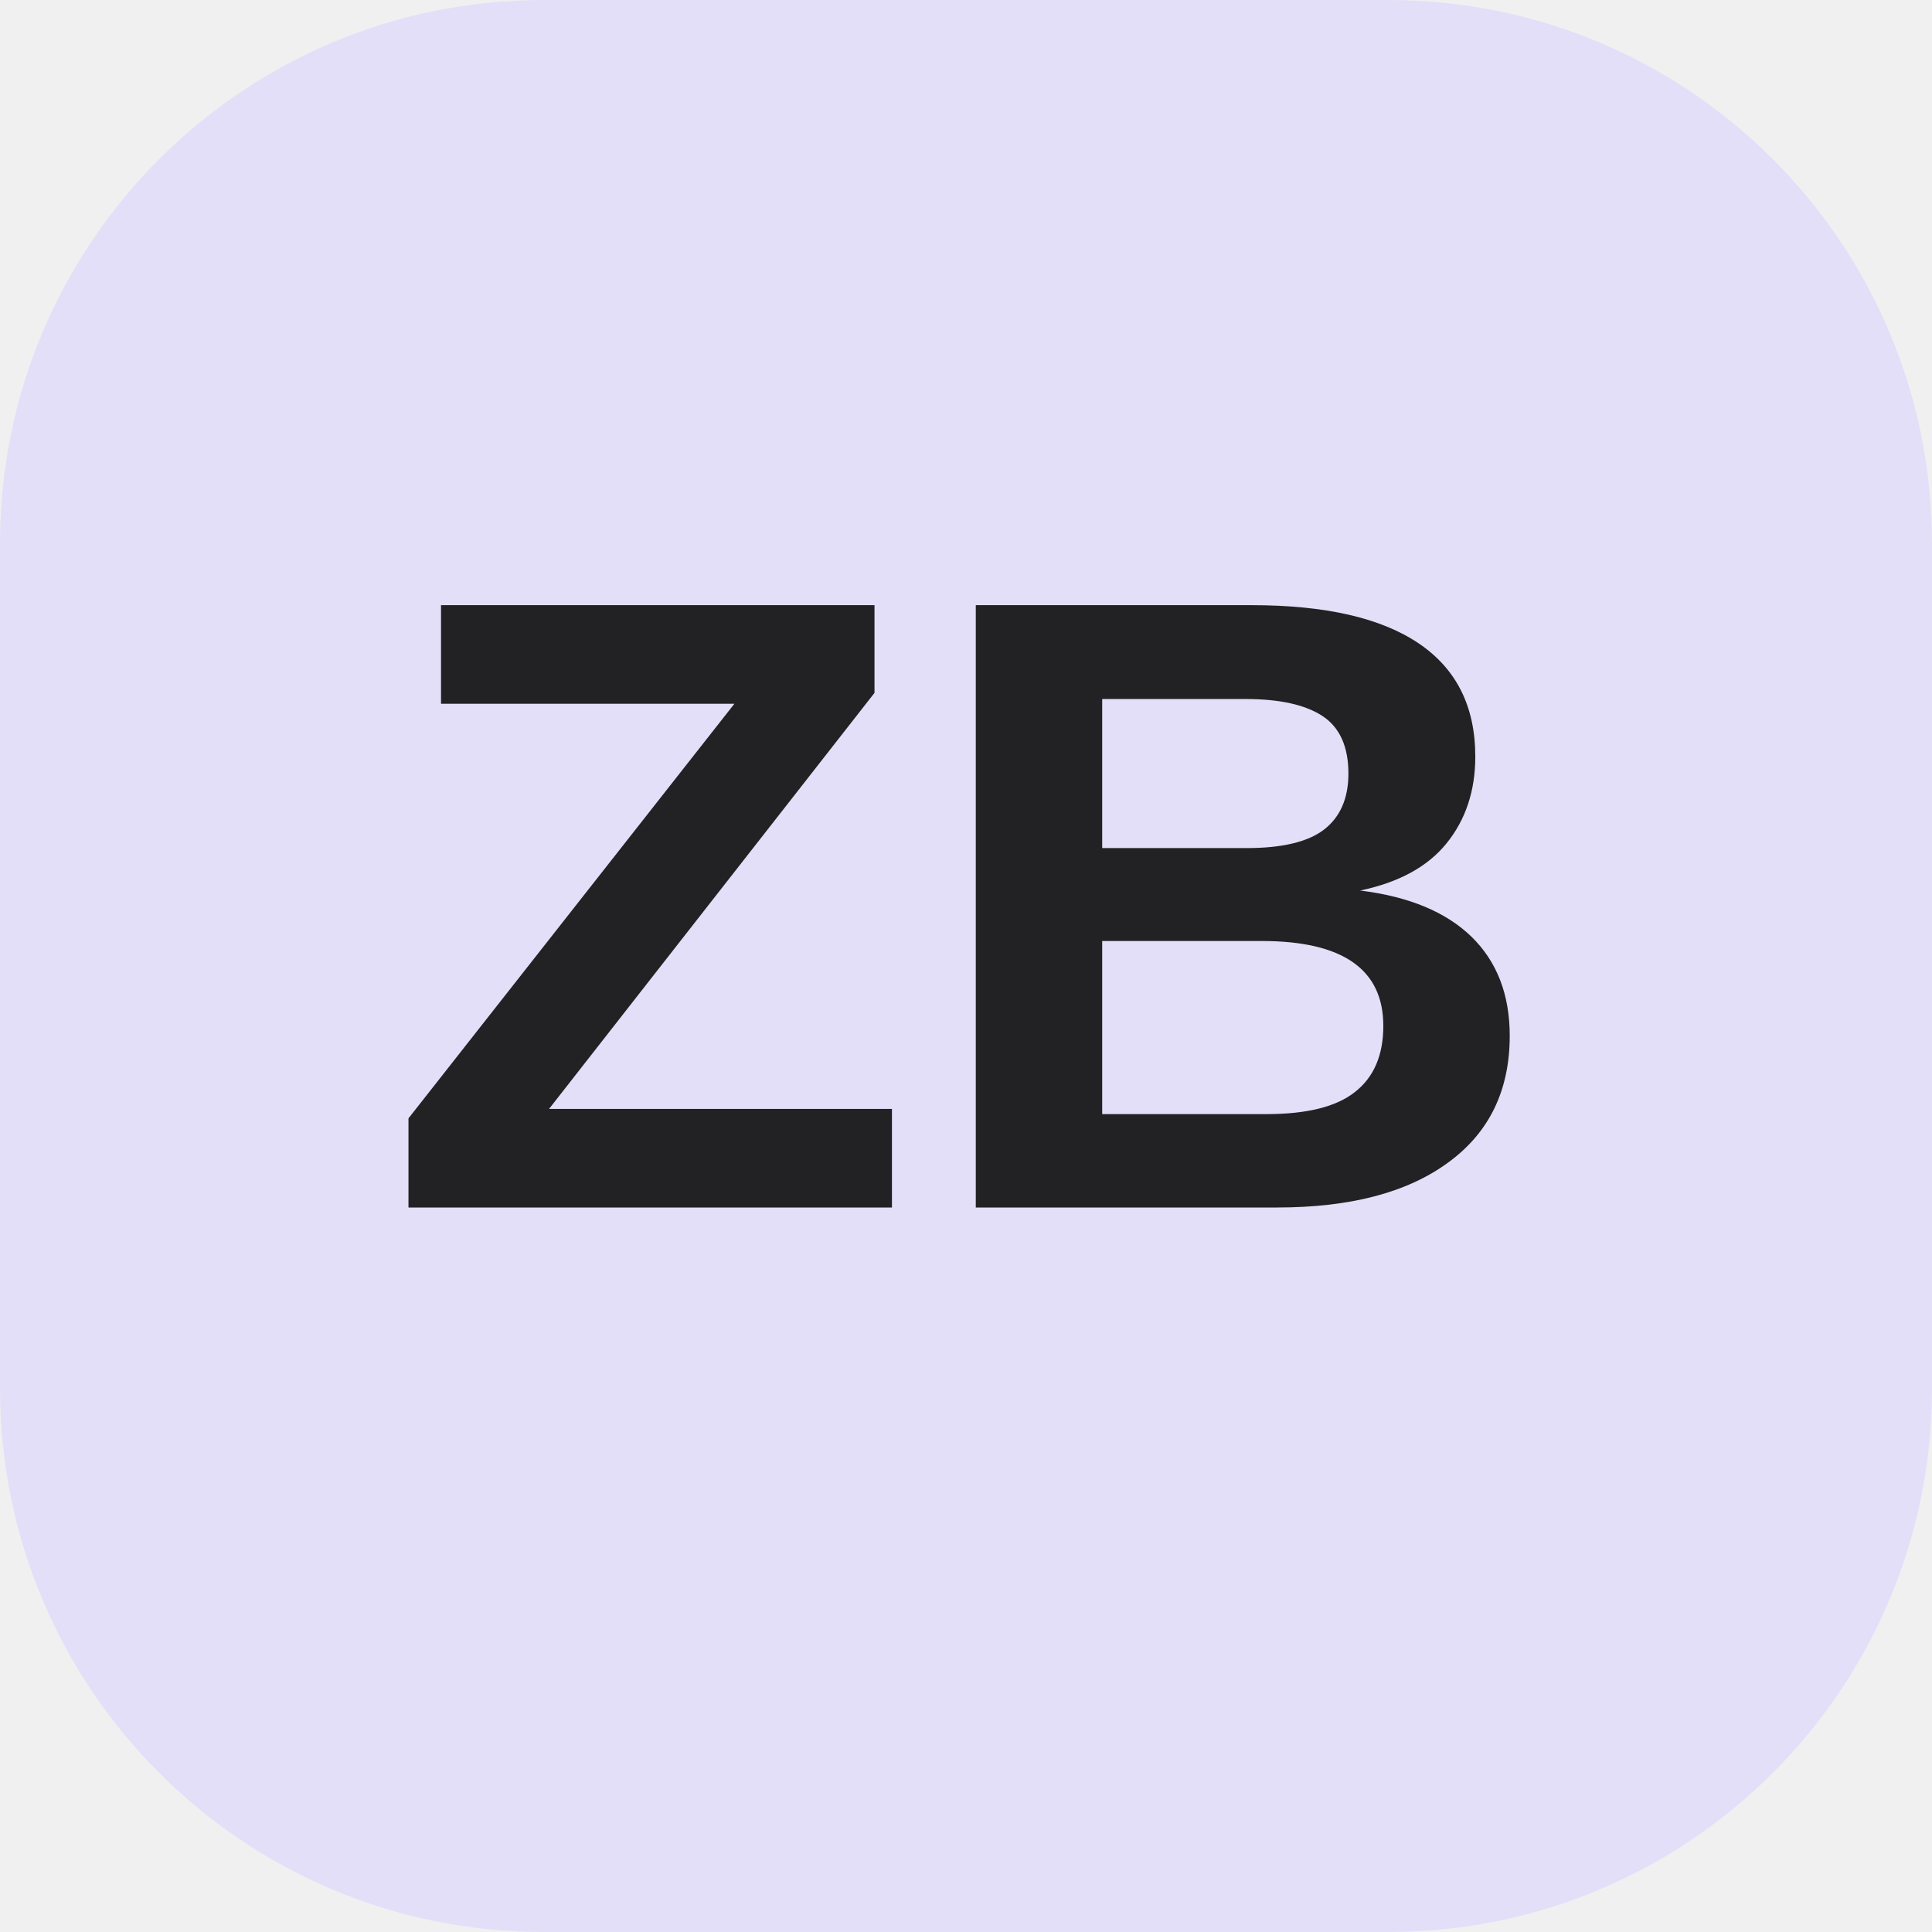
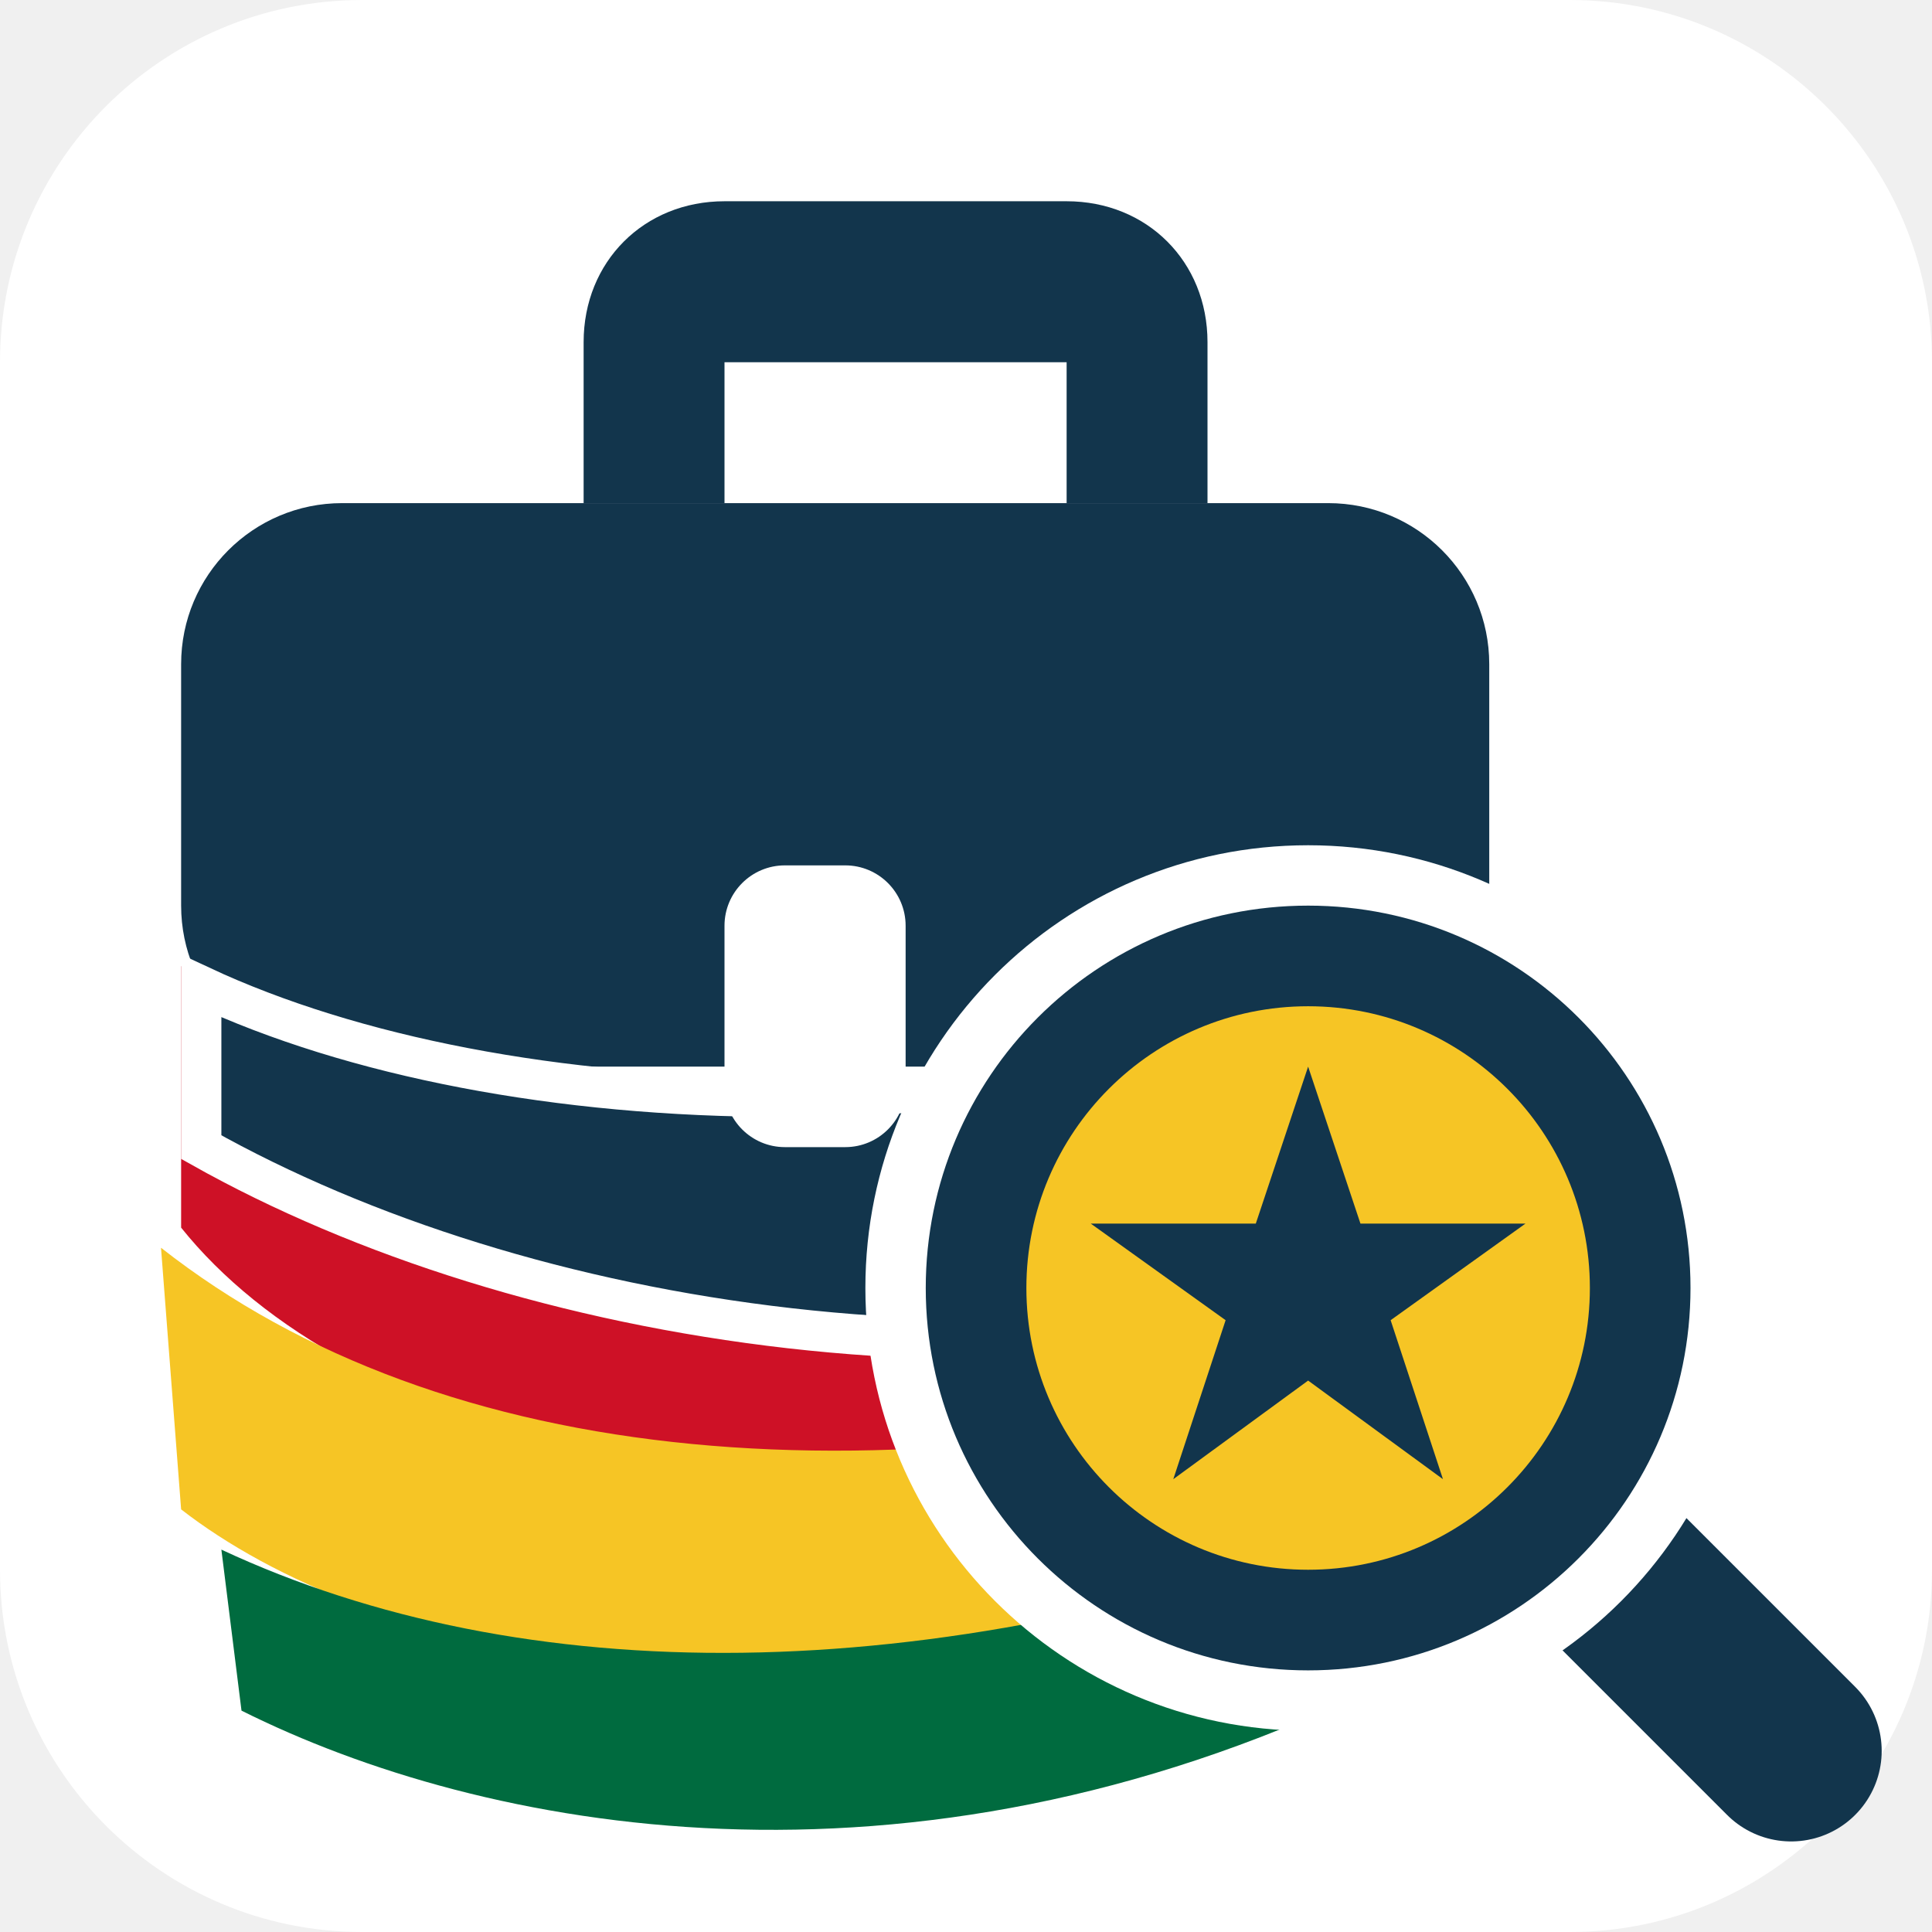
- <svg xmlns="http://www.w3.org/2000/svg" viewBox="0 0 64 64">
-   <rect width="64" height="64" rx="18" fill="#e4dff8" />
-   <text x="32" y="40" text-anchor="middle" fill="#222224" font-family="Arial,sans-serif" font-weight="900" font-size="29">ZB</text>
+ <svg xmlns="http://www.w3.org/2000/svg" viewBox="0 0 96 96" width="96" height="96">
+   <rect width="96" height="96" rx="18" fill="#fff" />
+   <path d="M29 25v-8c0-4 3-7 7-7h17c4 0 7 3 7 7v8h-7v-7H36v7Z" fill="#12354c" />
+   <path d="M9 48c13 13 35 16 60 11v10C38 78 17 71 9 61Z" fill="#ce1126" />
+   <path d="M8 62c14 11 36 13 61 6v9C39 88 18 82 9 75Z" fill="#f6c525" />
+   <path d="M11 77c15 7 35 7 57-1v8C45 95 24 91 12 85Z" fill="#006b3f" />
+   <rect x="9" y="25" width="65" height="28" rx="8" fill="#12354c" />
+   <path d="M10 49c15 7 41 8 63-1v15c-22 7-47 3-63-6Z" fill="#12354c" stroke="#fff" stroke-width="2" />
+   <rect x="36" y="43" width="9" height="14" rx="3" fill="#fff" />
+   <path d="m77 75 12 12" stroke="#12354c" stroke-width="9" stroke-linecap="round" />
+   <circle cx="65" cy="64" r="22" fill="#fff" />
+   <circle cx="65" cy="64" r="19" fill="#12354c" />
+   <circle cx="65" cy="64" r="14" fill="#f6c525" />
+   <path d="m65 53 2.6 7.8h8.2l-6.7 4.8 2.6 7.9-6.7-4.9-6.7 4.9 2.6-7.9-6.7-4.8h8.2Z" fill="#12354c" />
</svg>
